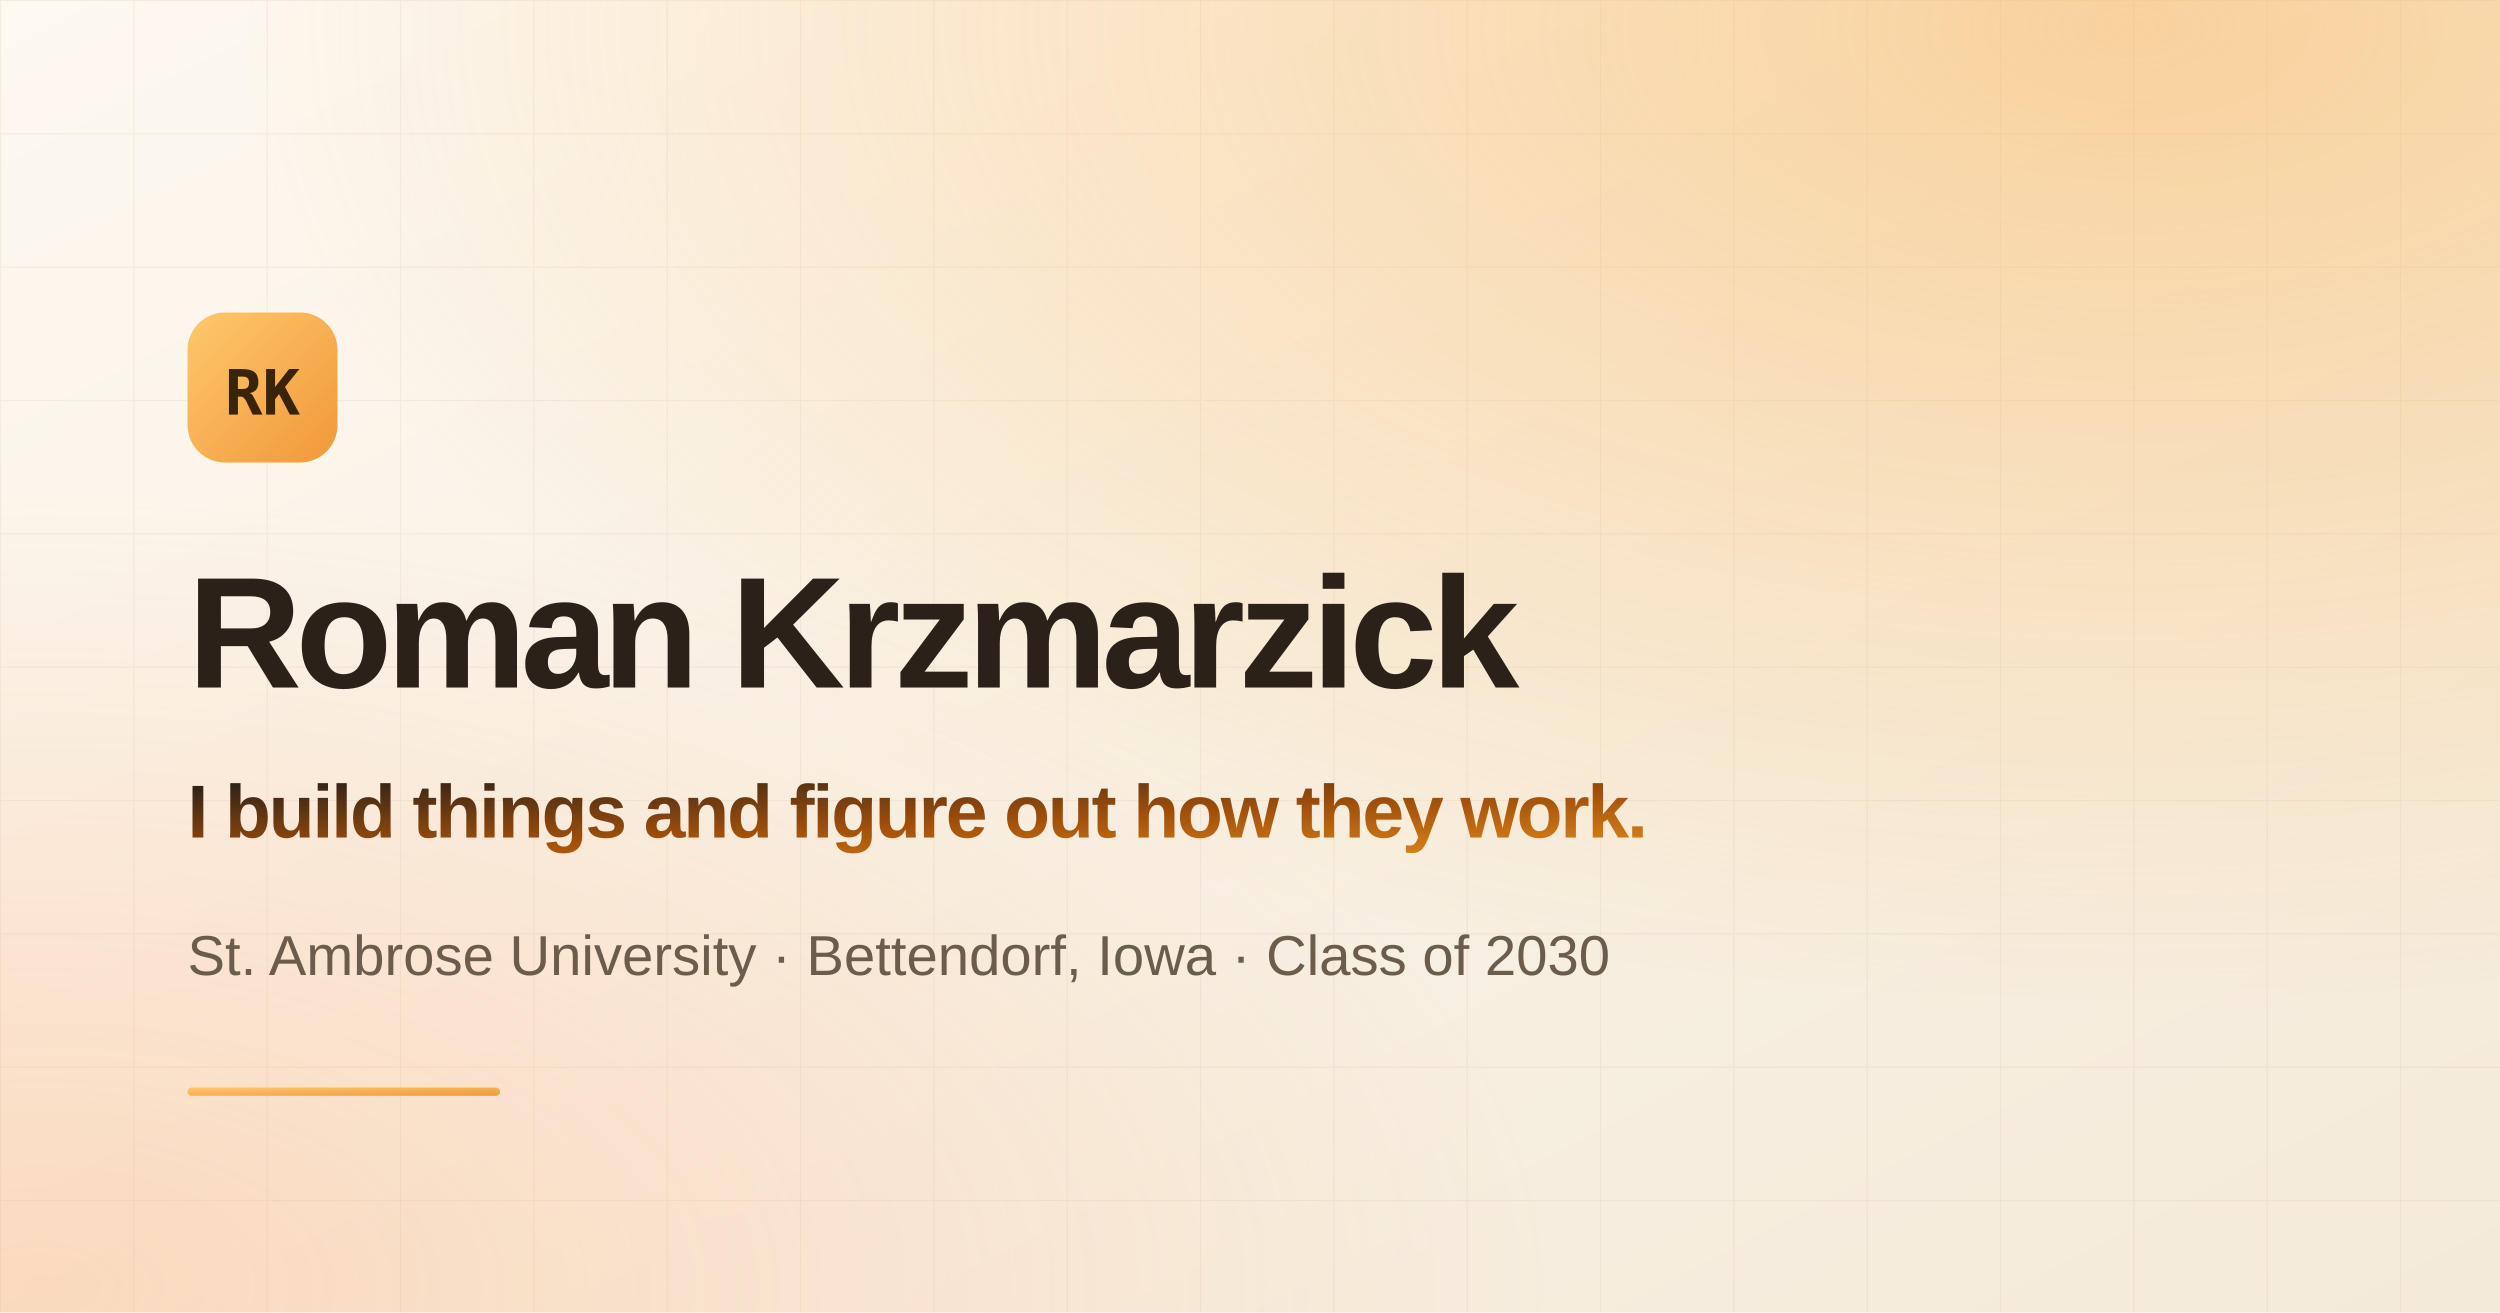
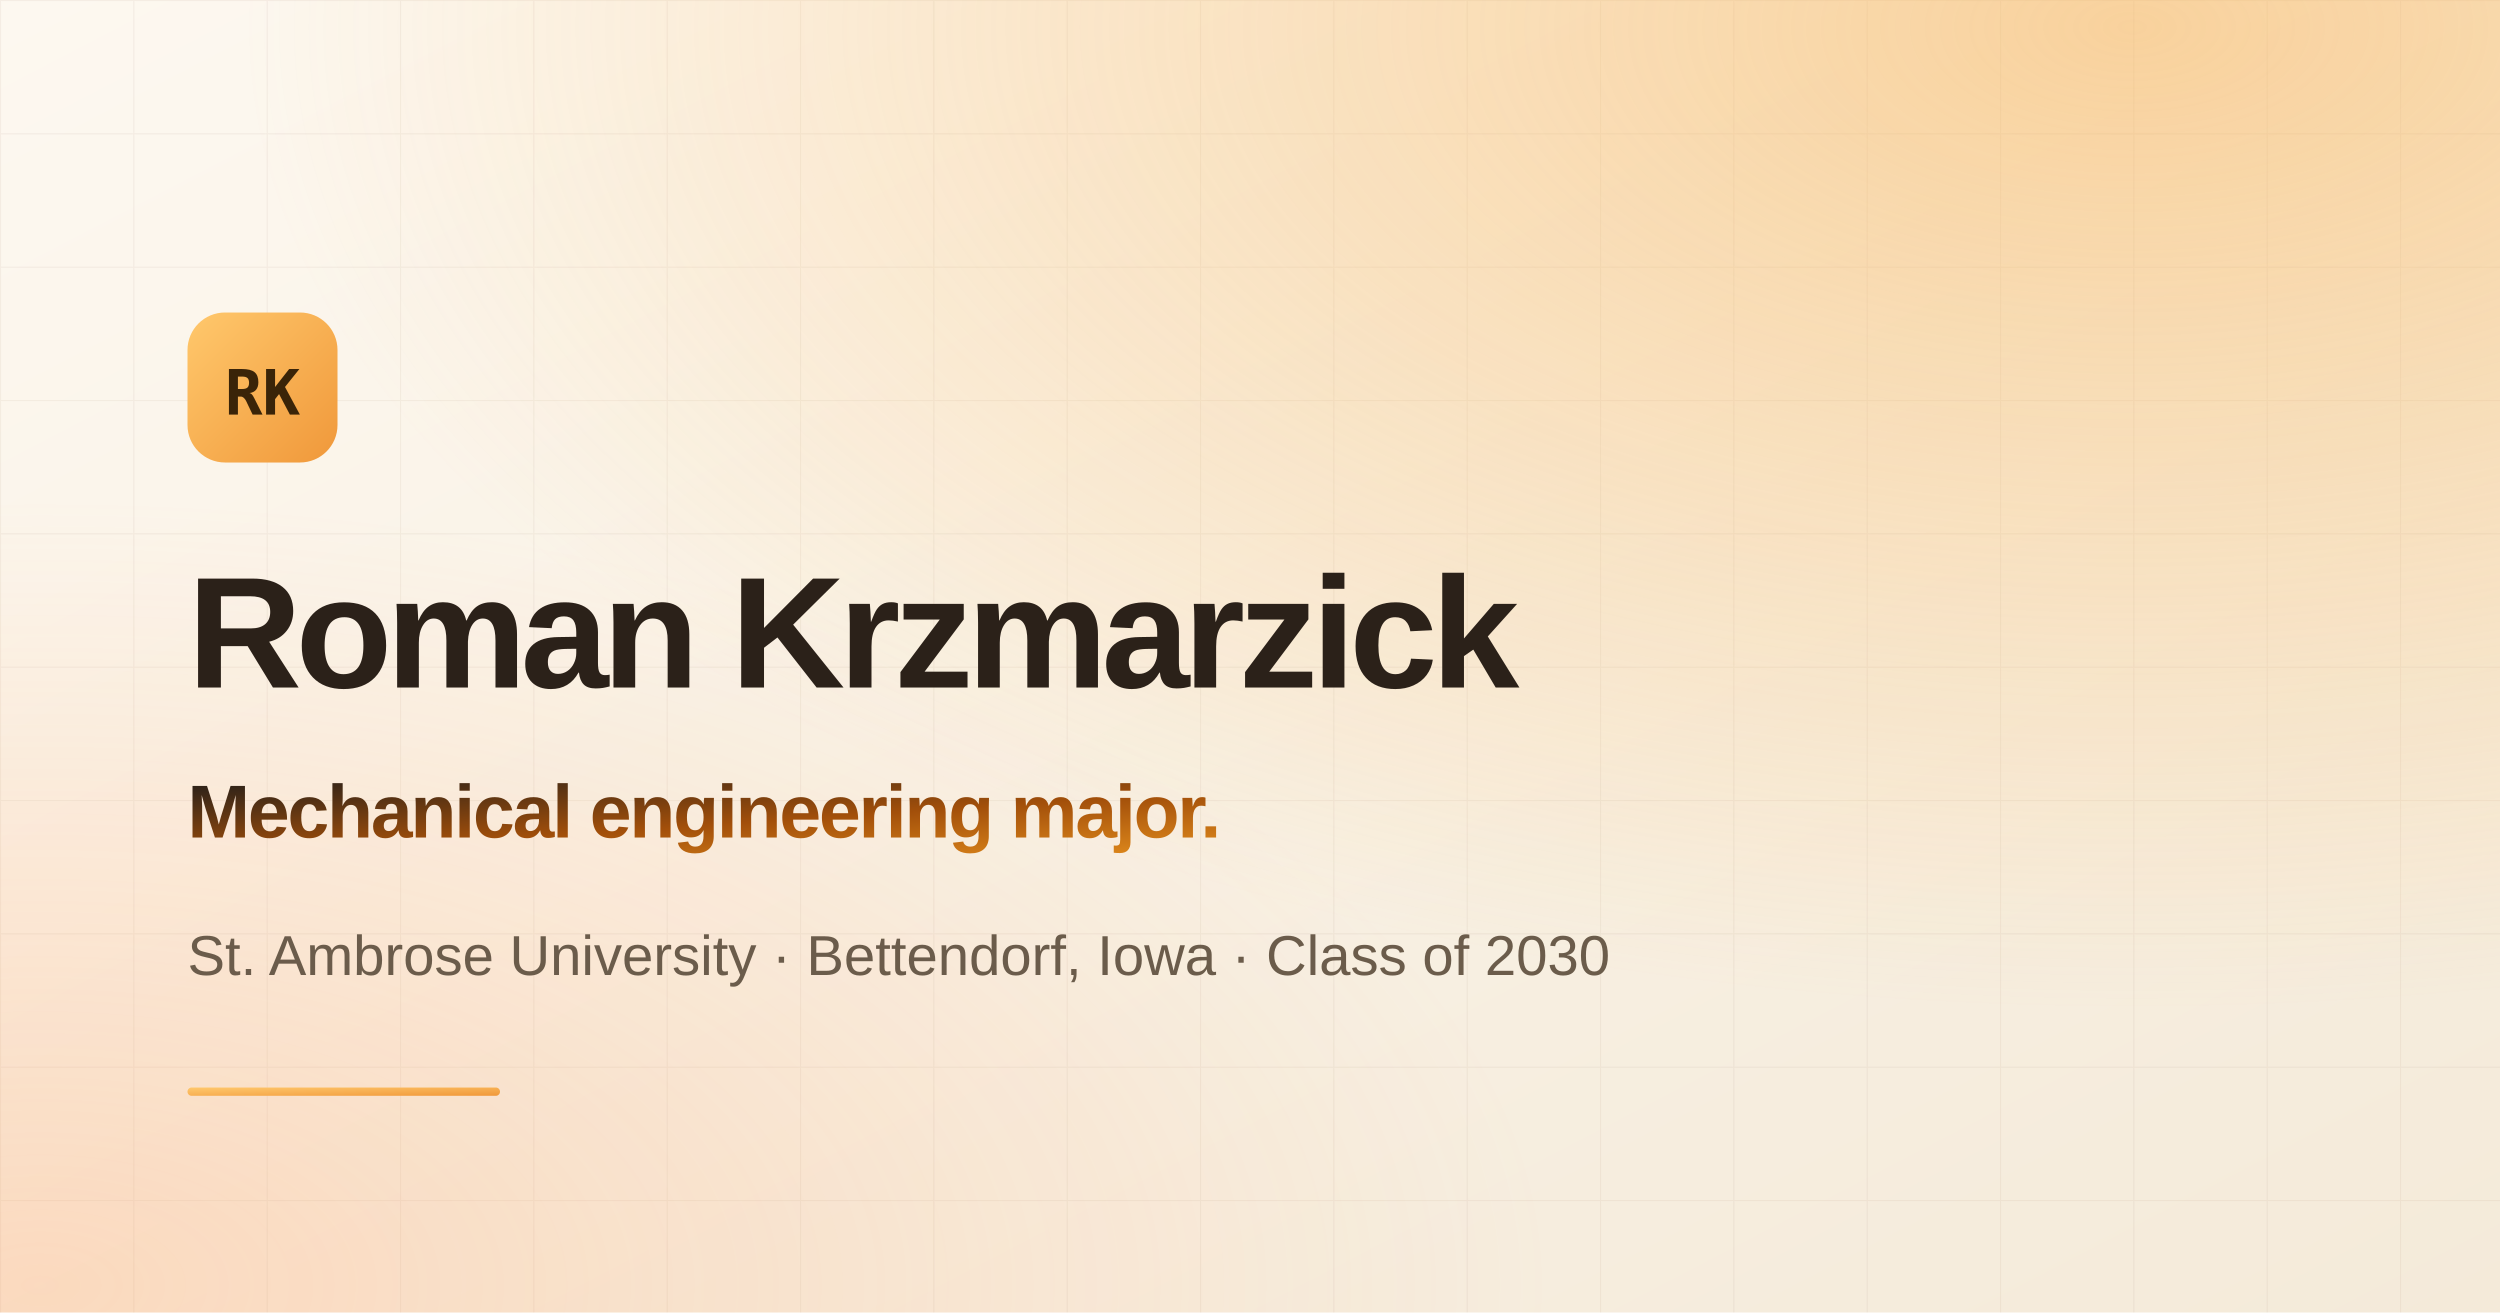
- <svg xmlns="http://www.w3.org/2000/svg" width="1200" height="630" viewBox="0 0 1200 630" role="img" aria-label="Roman Krzmarzick — Engineering Student">
+ <svg xmlns="http://www.w3.org/2000/svg" width="1200" height="630" viewBox="0 0 1200 630" role="img" aria-label="Roman Krzmarzick — Mechanical Engineering Major">
  <defs>
    <linearGradient id="bg" x1="0" y1="0" x2="1" y2="1">
      <stop offset="0%" stop-color="#fdf8f0" />
      <stop offset="100%" stop-color="#f4ead9" />
    </linearGradient>
    <linearGradient id="gold" x1="0" y1="0" x2="1" y2="1">
      <stop offset="0%" stop-color="#ffc86c" />
      <stop offset="100%" stop-color="#f0983a" />
    </linearGradient>
    <linearGradient id="ink" x1="0" y1="0" x2="1" y2="1">
      <stop offset="0%" stop-color="#2b2119" />
      <stop offset="55%" stop-color="#a24f0a" />
      <stop offset="100%" stop-color="#e08a1c" />
    </linearGradient>
    <radialGradient id="glow" cx="0.85" cy="0.02" r="0.75">
      <stop offset="0%" stop-color="#f8b254" stop-opacity="0.5" />
      <stop offset="100%" stop-color="#f8b254" stop-opacity="0" />
    </radialGradient>
    <radialGradient id="glow2" cx="0.02" cy="0.98" r="0.6">
      <stop offset="0%" stop-color="#ff9c5c" stop-opacity="0.28" />
      <stop offset="100%" stop-color="#ff9c5c" stop-opacity="0" />
    </radialGradient>
    <pattern id="grid" width="64" height="64" patternUnits="userSpaceOnUse">
      <path d="M64 0H0V64" fill="none" stroke="#7a5222" stroke-opacity="0.06" stroke-width="1" />
    </pattern>
  </defs>
  <rect width="1200" height="630" fill="url(#bg)" />
  <rect width="1200" height="630" fill="url(#grid)" />
  <rect width="1200" height="630" fill="url(#glow)" />
  <rect width="1200" height="630" fill="url(#glow2)" />
  <g transform="translate(90, 150)">
    <rect width="72" height="72" rx="18" fill="url(#gold)" />
    <text x="36" y="49" text-anchor="middle" font-family="ui-monospace, SFMono-Regular, Menlo, Consolas, monospace" font-size="30" font-weight="700" fill="#3a2408">RK</text>
  </g>
  <text x="90" y="330" font-family="Segoe UI, Helvetica Neue, Arial, sans-serif" font-size="76" font-weight="700" fill="#2b2119" letter-spacing="-3">Roman Krzmarzick</text>
-   <text x="90" y="402" font-family="Segoe UI, Helvetica Neue, Arial, sans-serif" font-size="36" font-weight="600" fill="url(#ink)" letter-spacing="-1">I build things and figure out how they work.</text>
+   <text x="90" y="402" font-family="Segoe UI, Helvetica Neue, Arial, sans-serif" font-size="36" font-weight="600" fill="url(#ink)" letter-spacing="-1">Mechanical engineering major.</text>
  <text x="90" y="468" font-family="Segoe UI, Helvetica Neue, Arial, sans-serif" font-size="27" fill="#6b5c4b">St. Ambrose University · Bettendorf, Iowa · Class of 2030</text>
  <rect x="90" y="522" width="150" height="4" rx="2" fill="url(#gold)" />
</svg>
